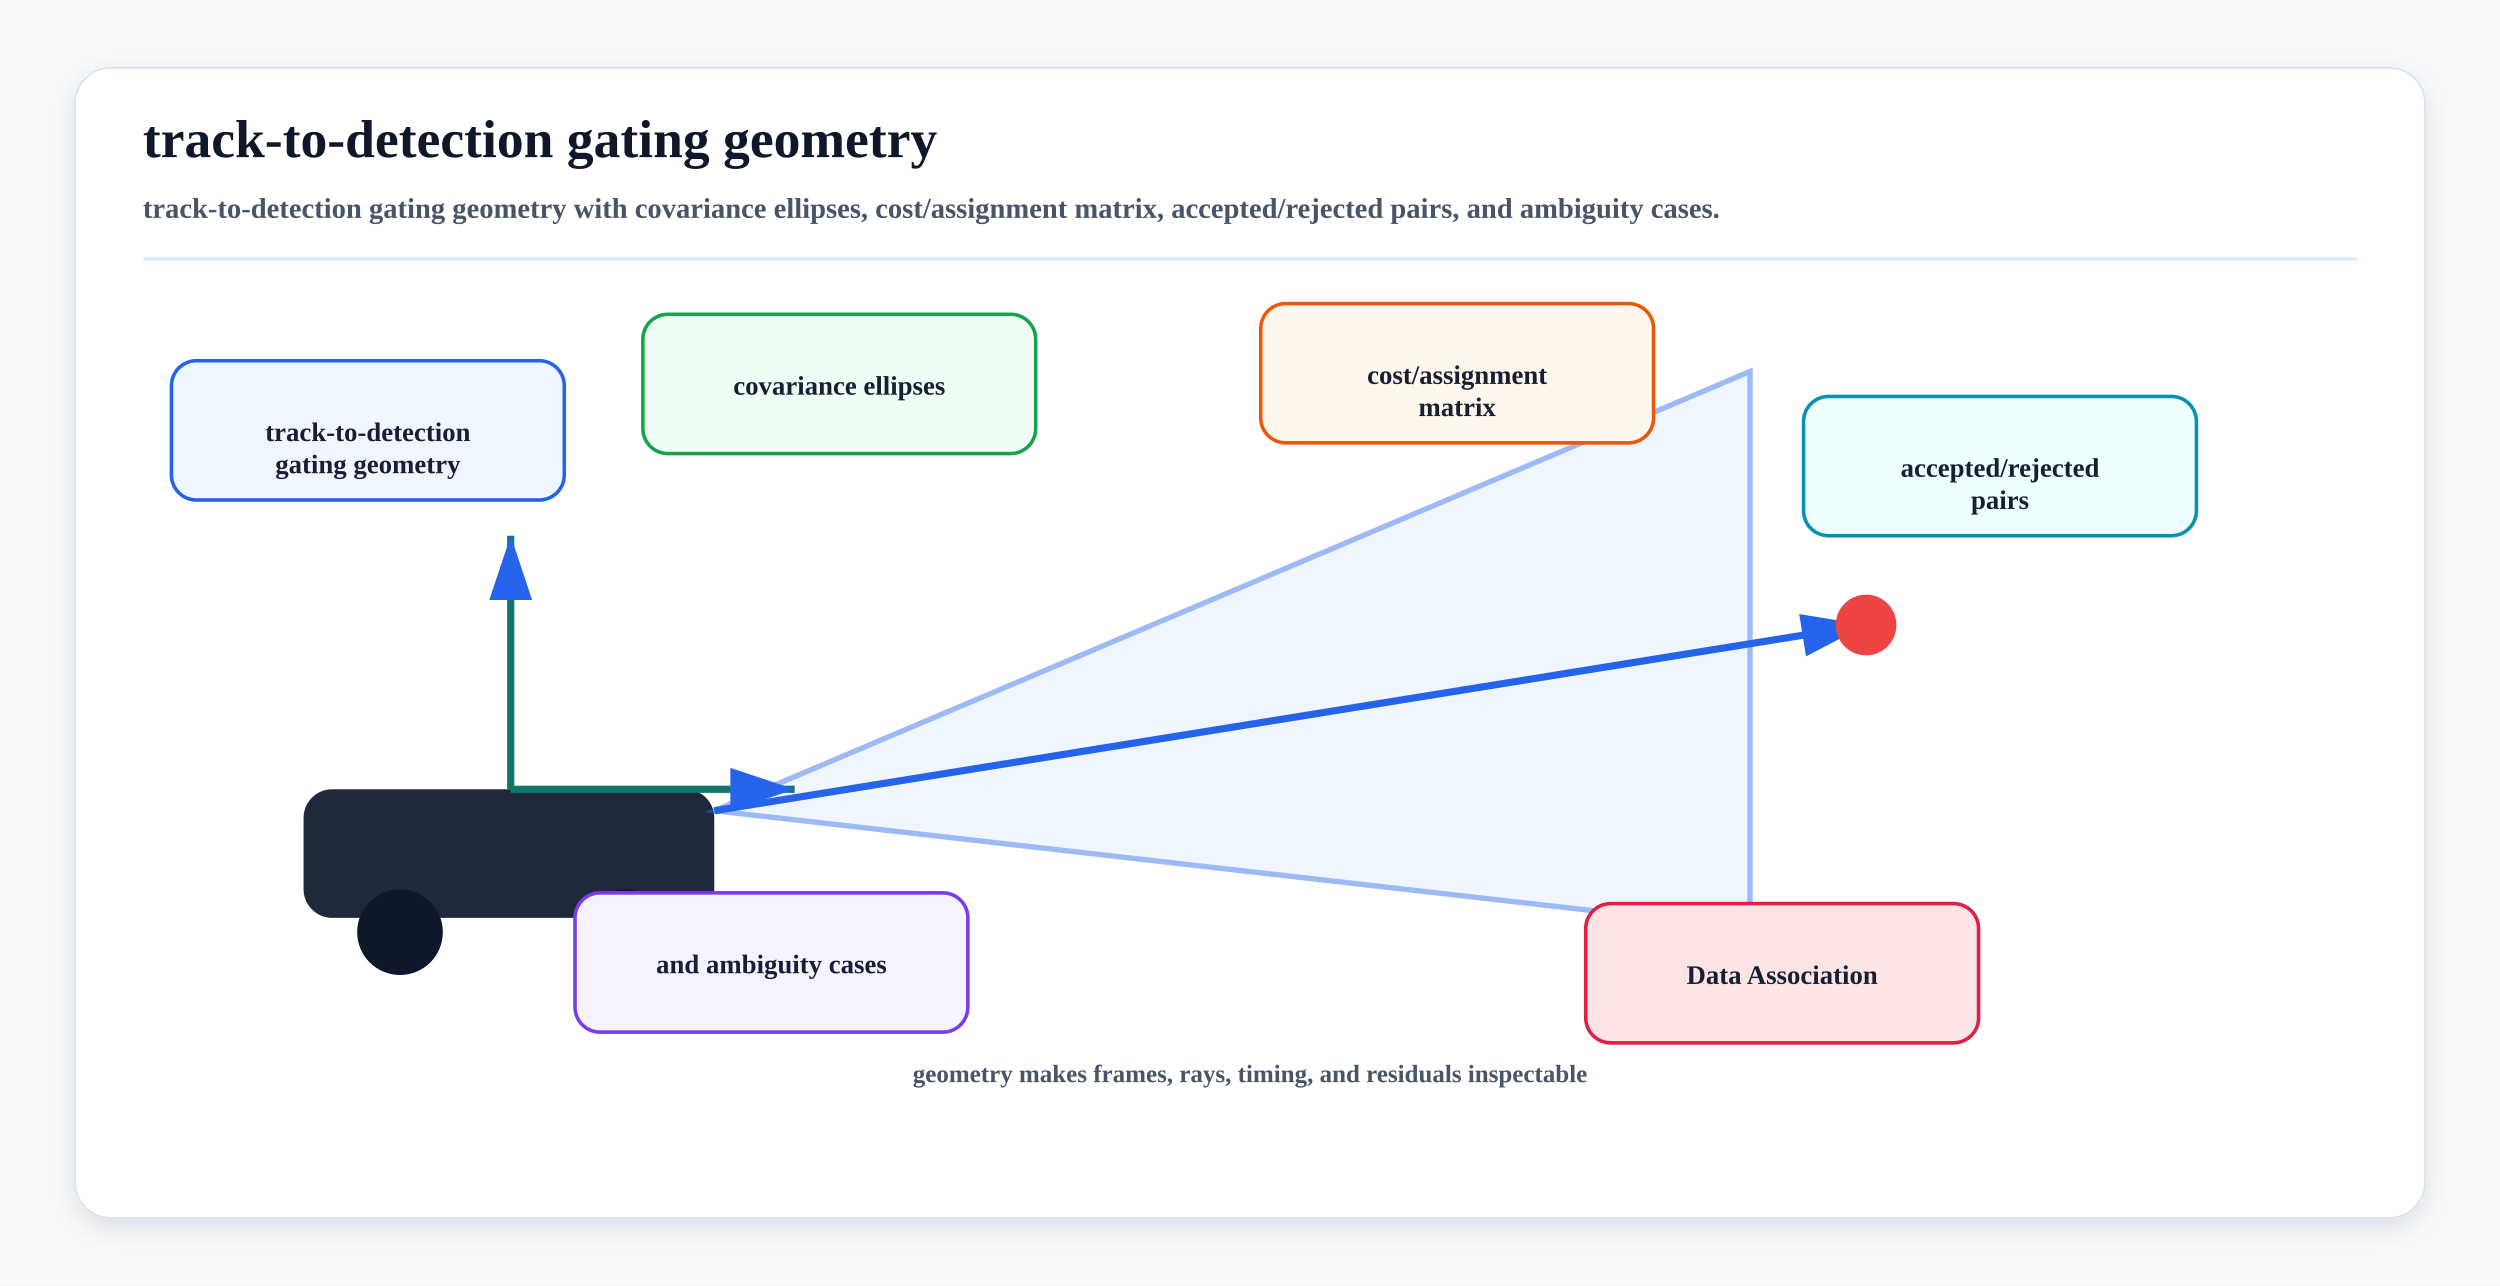
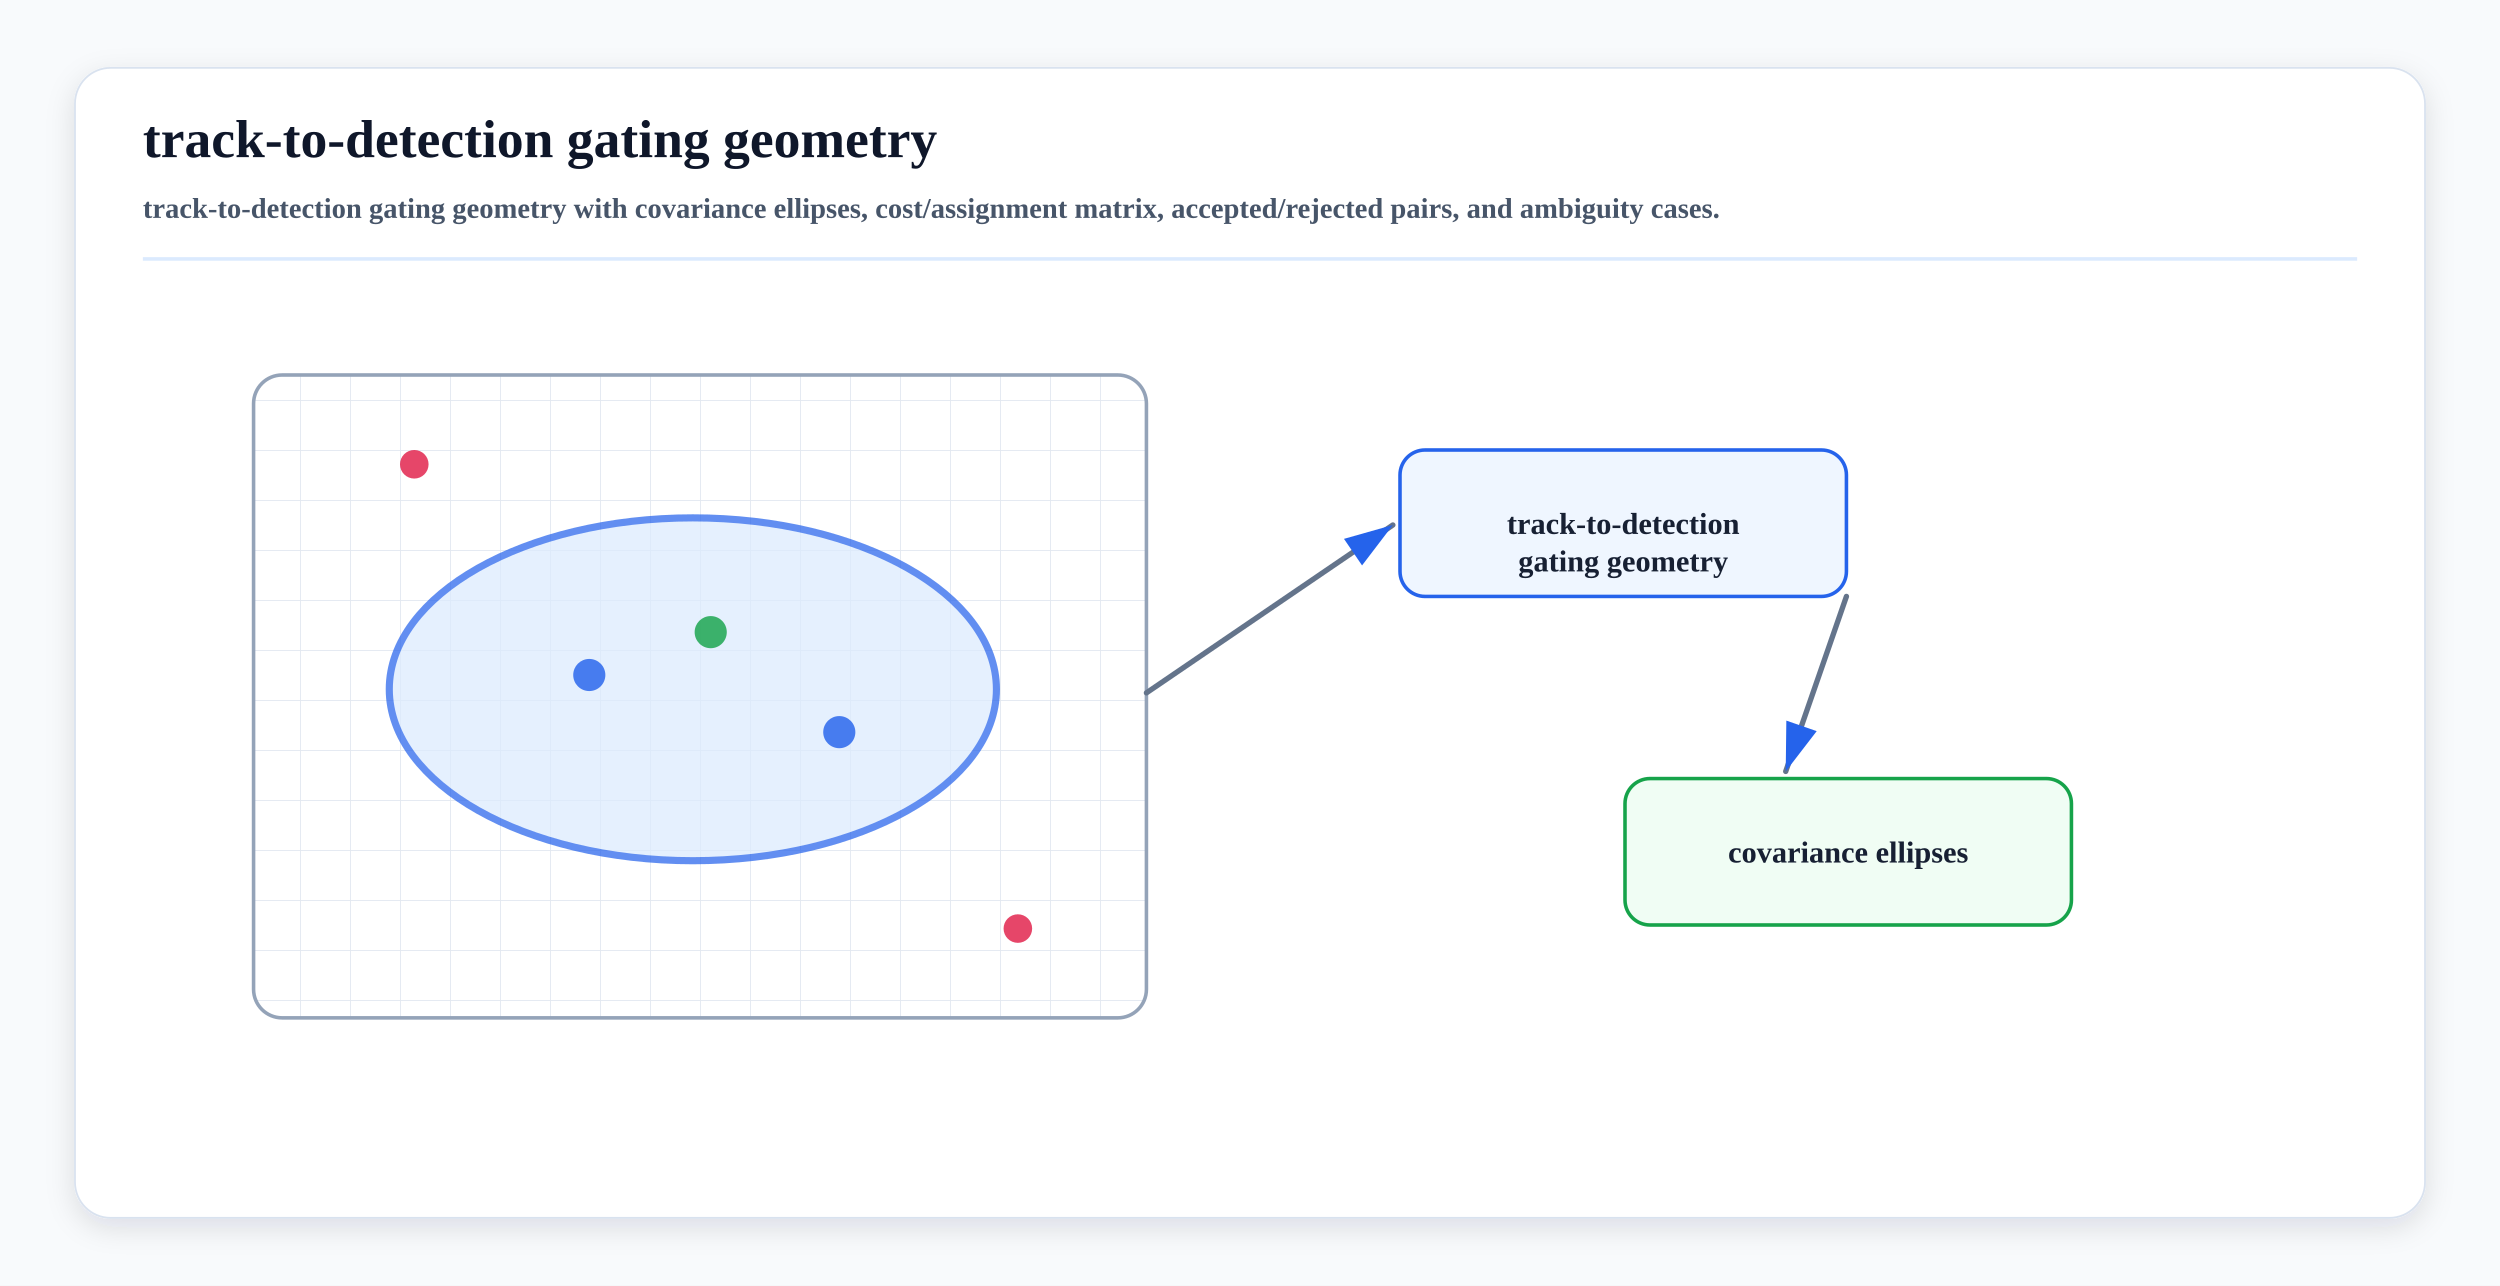
<svg xmlns="http://www.w3.org/2000/svg" width="1400" height="720" viewBox="0 0 1400 720" role="img" aria-labelledby="title desc" data-diagram-kind="search-and-gating">
  <defs>
    <marker id="arrow" markerWidth="12" markerHeight="12" refX="9" refY="3" orient="auto" markerUnits="strokeWidth">
      <path d="M0,0 L0,6 L9,3 z" fill="#2563eb" />
    </marker>
    <filter id="shadow" x="-10%" y="-10%" width="120%" height="120%">
      <feDropShadow dx="0" dy="5" stdDeviation="8" flood-color="#0f172a" flood-opacity="0.12" />
    </filter>
    <pattern id="grid" width="28" height="28" patternUnits="userSpaceOnUse">
      <path d="M28 0H0V28" fill="none" stroke="#e2e8f0" stroke-width="1" />
    </pattern>
  </defs>
  <rect width="1400" height="720" fill="#f8fafc" />
  <rect x="42" y="38" width="1316" height="644" rx="20" fill="#ffffff" stroke="#d9e2ef" filter="url(#shadow)" />
  <text x="80" y="88" font-size="30" font-weight="800" fill="#0f172a">track-to-detection gating geometry</text>
  <text x="80" y="122" font-size="16" font-weight="600" fill="#475569">track-to-detection gating geometry with covariance ellipses, cost/assignment matrix, accepted/rejected pairs, and ambiguity cases.</text>
  <rect x="80" y="144" width="1240" height="2" fill="#dbeafe" />
-   <rect x="170" y="442" width="230" height="72" rx="16" fill="#1e293b" />
-   <circle cx="224" cy="522" r="24" fill="#0f172a" />
-   <circle cx="350" cy="522" r="24" fill="#0f172a" />
-   <polygon points="400,454 980,208 980,520" fill="#dbeafe" opacity="0.45" stroke="#2563eb" stroke-width="3" />
-   <line x1="400" y1="454" x2="1045" y2="350" stroke="#2563eb" stroke-width="4" marker-end="url(#arrow)" />
-   <circle cx="1045" cy="350" r="17" fill="#ef4444" />
-   <line x1="286" y1="442" x2="286" y2="300" stroke="#0f766e" stroke-width="4" marker-end="url(#arrow)" />
-   <line x1="286" y1="442" x2="445" y2="442" stroke="#0f766e" stroke-width="4" marker-end="url(#arrow)" />
-   <rect x="96" y="202" width="220" height="78" rx="14" fill="#eff6ff" stroke="#2563eb" stroke-width="2" />
-   <text x="206" y="247" text-anchor="middle" font-size="15" font-weight="700" fill="#172033">track-to-detection</text>
-   <text x="206" y="265" text-anchor="middle" font-size="15" font-weight="700" fill="#172033">gating geometry</text>
-   <rect x="360" y="176" width="220" height="78" rx="14" fill="#f0fdf4" stroke="#16a34a" stroke-width="2" />
-   <text x="470" y="221" text-anchor="middle" font-size="15" font-weight="700" fill="#172033">covariance ellipses</text>
-   <rect x="706" y="170" width="220" height="78" rx="14" fill="#fff7ed" stroke="#ea580c" stroke-width="2" />
-   <text x="816" y="215" text-anchor="middle" font-size="15" font-weight="700" fill="#172033">cost/assignment</text>
-   <text x="816" y="233" text-anchor="middle" font-size="15" font-weight="700" fill="#172033">matrix</text>
-   <rect x="1010" y="222" width="220" height="78" rx="14" fill="#ecfeff" stroke="#0891b2" stroke-width="2" />
-   <text x="1120" y="267" text-anchor="middle" font-size="15" font-weight="700" fill="#172033">accepted/rejected</text>
-   <text x="1120" y="285" text-anchor="middle" font-size="15" font-weight="700" fill="#172033">pairs</text>
-   <rect x="322" y="500" width="220" height="78" rx="14" fill="#f5f3ff" stroke="#7c3aed" stroke-width="2" />
-   <text x="432" y="545" text-anchor="middle" font-size="15" font-weight="700" fill="#172033">and ambiguity cases</text>
-   <rect x="888" y="506" width="220" height="78" rx="14" fill="#ffe4e6" stroke="#e11d48" stroke-width="2" />
-   <text x="998" y="551" text-anchor="middle" font-size="15" font-weight="700" fill="#172033">Data Association</text>
-   <text x="700" y="606" text-anchor="middle" font-size="14" font-weight="600" fill="#475569">geometry makes frames, rays, timing, and residuals inspectable</text>
+   <rect x="142" y="210" width="500" height="360" rx="16" fill="url(#grid)" stroke="#94a3b8" stroke-width="2" />
+   <ellipse cx="388" cy="386" rx="170" ry="96" fill="#dbeafe" stroke="#2563eb" stroke-width="4" opacity="0.72" />
+   <circle cx="330" cy="378" r="9" fill="#2563eb" opacity="0.82" />
+   <circle cx="398" cy="354" r="9" fill="#16a34a" opacity="0.82" />
+   <circle cx="470" cy="410" r="9" fill="#2563eb" opacity="0.82" />
+   <circle cx="232" cy="260" r="8" fill="#e11d48" opacity="0.82" />
+   <circle cx="570" cy="520" r="8" fill="#e11d48" opacity="0.82" />
+   <rect x="784" y="252" width="250" height="82" rx="14" fill="#eff6ff" stroke="#2563eb" stroke-width="2" />
+   <text x="909" y="299" text-anchor="middle" font-size="17" font-weight="700" fill="#172033">track-to-detection</text>
+   <text x="909" y="320" text-anchor="middle" font-size="17" font-weight="700" fill="#172033">gating geometry</text>
+   <rect x="910" y="436" width="250" height="82" rx="14" fill="#f0fdf4" stroke="#16a34a" stroke-width="2" />
+   <text x="1035" y="483" text-anchor="middle" font-size="17" font-weight="700" fill="#172033">covariance ellipses</text>
+   <line x1="642" y1="388" x2="780" y2="294" stroke="#64748b" stroke-width="3" stroke-linecap="round" marker-end="url(#arrow)" />
+   <line x1="1034" y1="334" x2="1000" y2="432" stroke="#64748b" stroke-width="3" stroke-linecap="round" marker-end="url(#arrow)" />
</svg>
